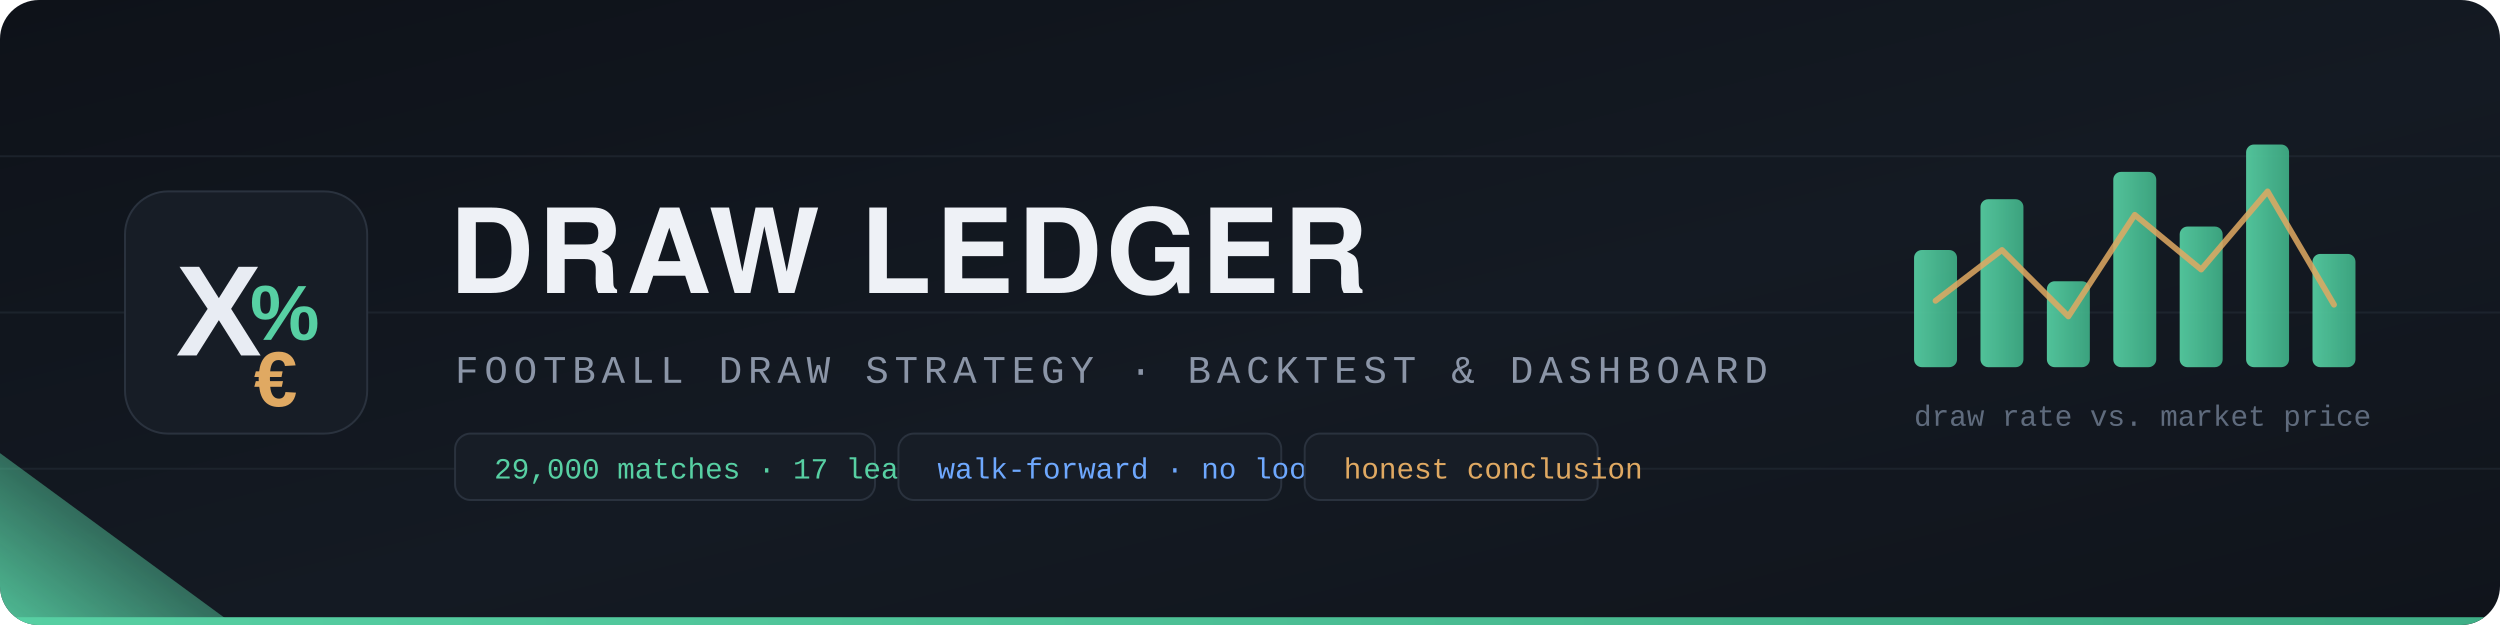
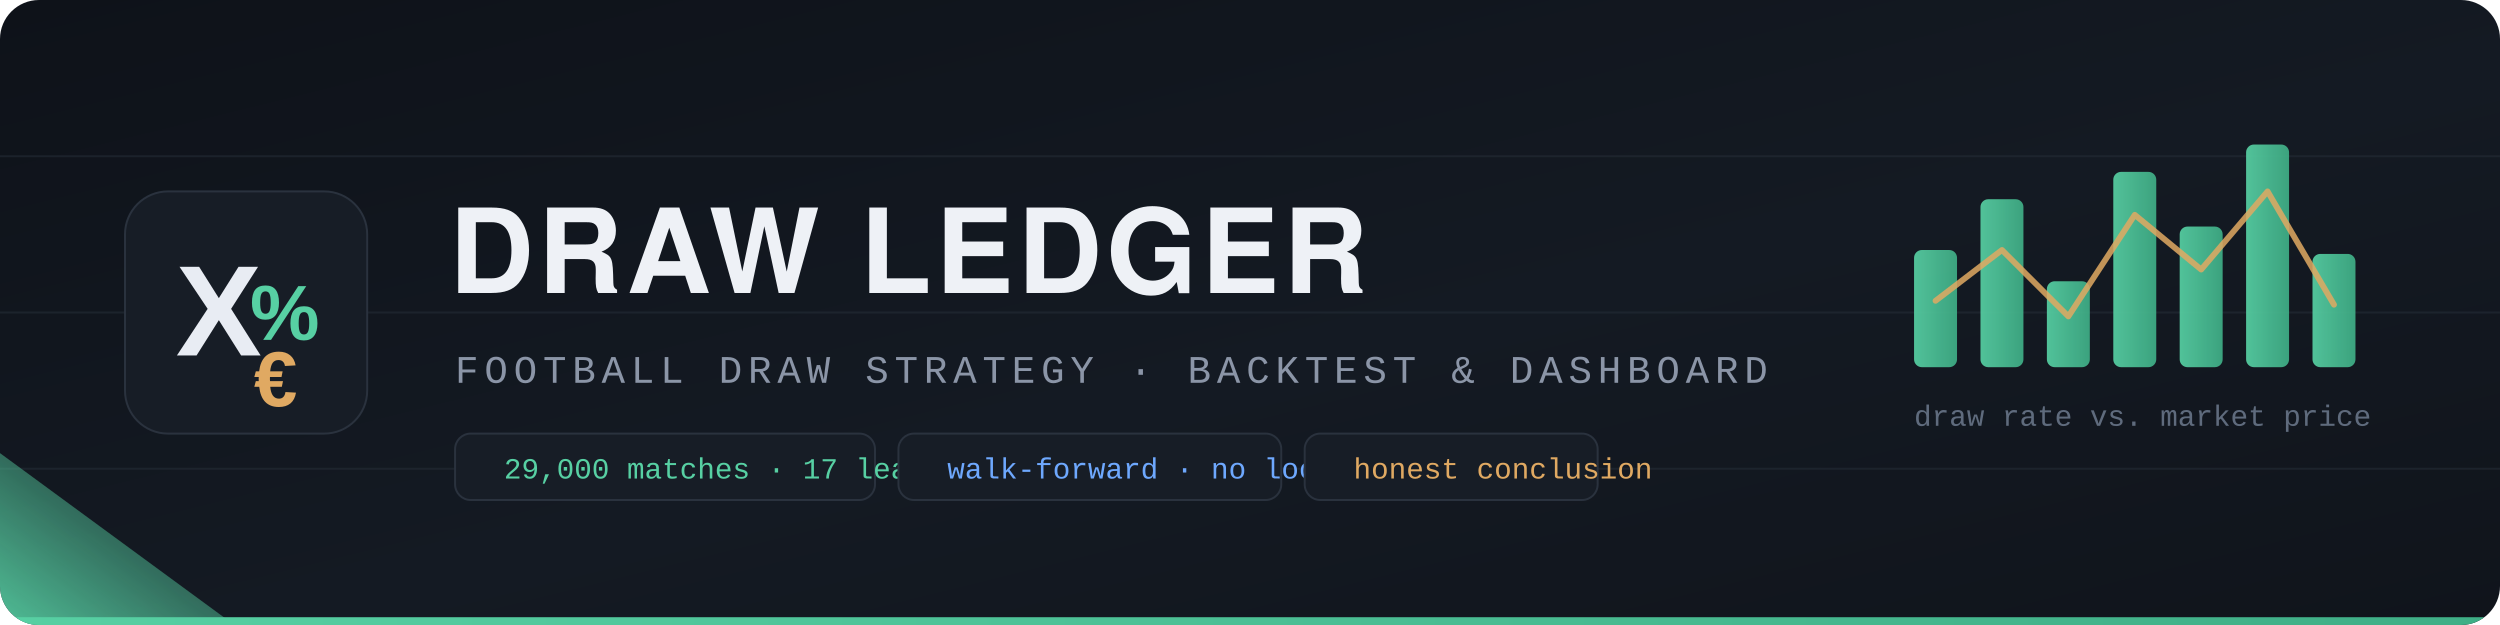
<svg xmlns="http://www.w3.org/2000/svg" viewBox="0 0 1280 320" width="1280" height="320" role="img" aria-label="Draw Ledger — Football Draw Strategy Backtest &amp; Dashboard">
  <defs>
    <linearGradient id="bg" x1="0" y1="0" x2="1" y2="1">
      <stop offset="0" stop-color="#0e1219" />
      <stop offset="0.55" stop-color="#141a23" />
      <stop offset="1" stop-color="#10141b" />
    </linearGradient>
    <linearGradient id="green" x1="0" y1="0" x2="1" y2="0">
      <stop offset="0" stop-color="#57d0a3" />
      <stop offset="1" stop-color="#3fae86" />
    </linearGradient>
    <linearGradient id="corner" x1="0" y1="1" x2="1" y2="0">
      <stop offset="0" stop-color="#57d0a3" />
      <stop offset="1" stop-color="#57d0a3" stop-opacity="0" />
    </linearGradient>
    <clipPath id="round">
      <rect width="1280" height="320" rx="20" />
    </clipPath>
  </defs>
  <g clip-path="url(#round)">
    <rect width="1280" height="320" fill="url(#bg)" />
    <g stroke="#232b36" stroke-width="1" opacity="0.6">
      <line x1="0" y1="80" x2="1280" y2="80" />
      <line x1="0" y1="160" x2="1280" y2="160" />
      <line x1="0" y1="240" x2="1280" y2="240" />
    </g>
    <path d="M0 320 L0 232 L120 320 Z" fill="url(#corner)" opacity="0.9" />
    <g transform="translate(70,104)">
      <rect x="-6" y="-6" width="124" height="124" rx="22" fill="#171d26" stroke="#2a323e" />
      <text x="20" y="78" font-family="'Arial Black',Arial,sans-serif" font-weight="900" font-size="66" fill="#e8ecf3">X</text>
      <text x="58" y="70" font-family="Arial,sans-serif" font-weight="800" font-size="40" fill="#57d0a3">%</text>
      <text x="60" y="104" font-family="Arial,sans-serif" font-weight="800" font-size="40" fill="#e0a962">€</text>
    </g>
    <g transform="translate(230,0)">
      <text x="0" y="150" font-family="'Segoe UI',Helvetica,Arial,sans-serif" font-weight="800" font-size="60" letter-spacing="2" fill="#eef1f6">DRAW LEDGER</text>
      <text x="3" y="196" font-family="'Consolas','Courier New',monospace" font-size="20" letter-spacing="3" fill="#8b95a7">FOOTBALL DRAW STRATEGY · BACKTEST &amp; DASHBOARD</text>
      <g font-family="'Consolas','Courier New',monospace" font-size="15">
        <rect x="3" y="222" width="215" height="34" rx="8" fill="#171d26" stroke="#2a323e" />
-         <text x="23" y="245" fill="#57d0a3">29,000 matches · 17 leagues</text>
+         <text x="28" y="245" fill="#57d0a3">29,000 matches · 17 leagues</text>
        <rect x="230" y="222" width="196" height="34" rx="8" fill="#171d26" stroke="#2a323e" />
-         <text x="250" y="245" fill="#6ea8fe">walk-forward · no look-ahead</text>
+         <text x="255" y="245" fill="#6ea8fe">walk-forward · no look-ahead</text>
        <rect x="438" y="222" width="150" height="34" rx="8" fill="#171d26" stroke="#2a323e" />
-         <text x="458" y="245" fill="#e0a962">honest conclusion</text>
+         <text x="463" y="245" fill="#e0a962">honest conclusion</text>
      </g>
    </g>
    <g transform="translate(980,58)">
      <g fill="url(#green)" opacity="0.92">
        <rect x="0" y="70" width="22" height="60" rx="4" />
        <rect x="34" y="44" width="22" height="86" rx="4" />
        <rect x="68" y="86" width="22" height="44" rx="4" />
        <rect x="102" y="30" width="22" height="100" rx="4" />
        <rect x="136" y="58" width="22" height="72" rx="4" />
        <rect x="170" y="16" width="22" height="114" rx="4" />
        <rect x="204" y="72" width="22" height="58" rx="4" />
      </g>
      <polyline points="11,96 45,70 79,104 113,52 147,80 181,40 215,98" fill="none" stroke="#e0a962" stroke-width="3" stroke-linejoin="round" stroke-linecap="round" opacity="0.85" />
      <text x="0" y="160" font-family="'Consolas','Courier New',monospace" font-size="15" fill="#5f6b7d">draw rate vs. market price</text>
    </g>
    <rect x="0" y="316" width="1280" height="4" fill="url(#green)" />
  </g>
</svg>
